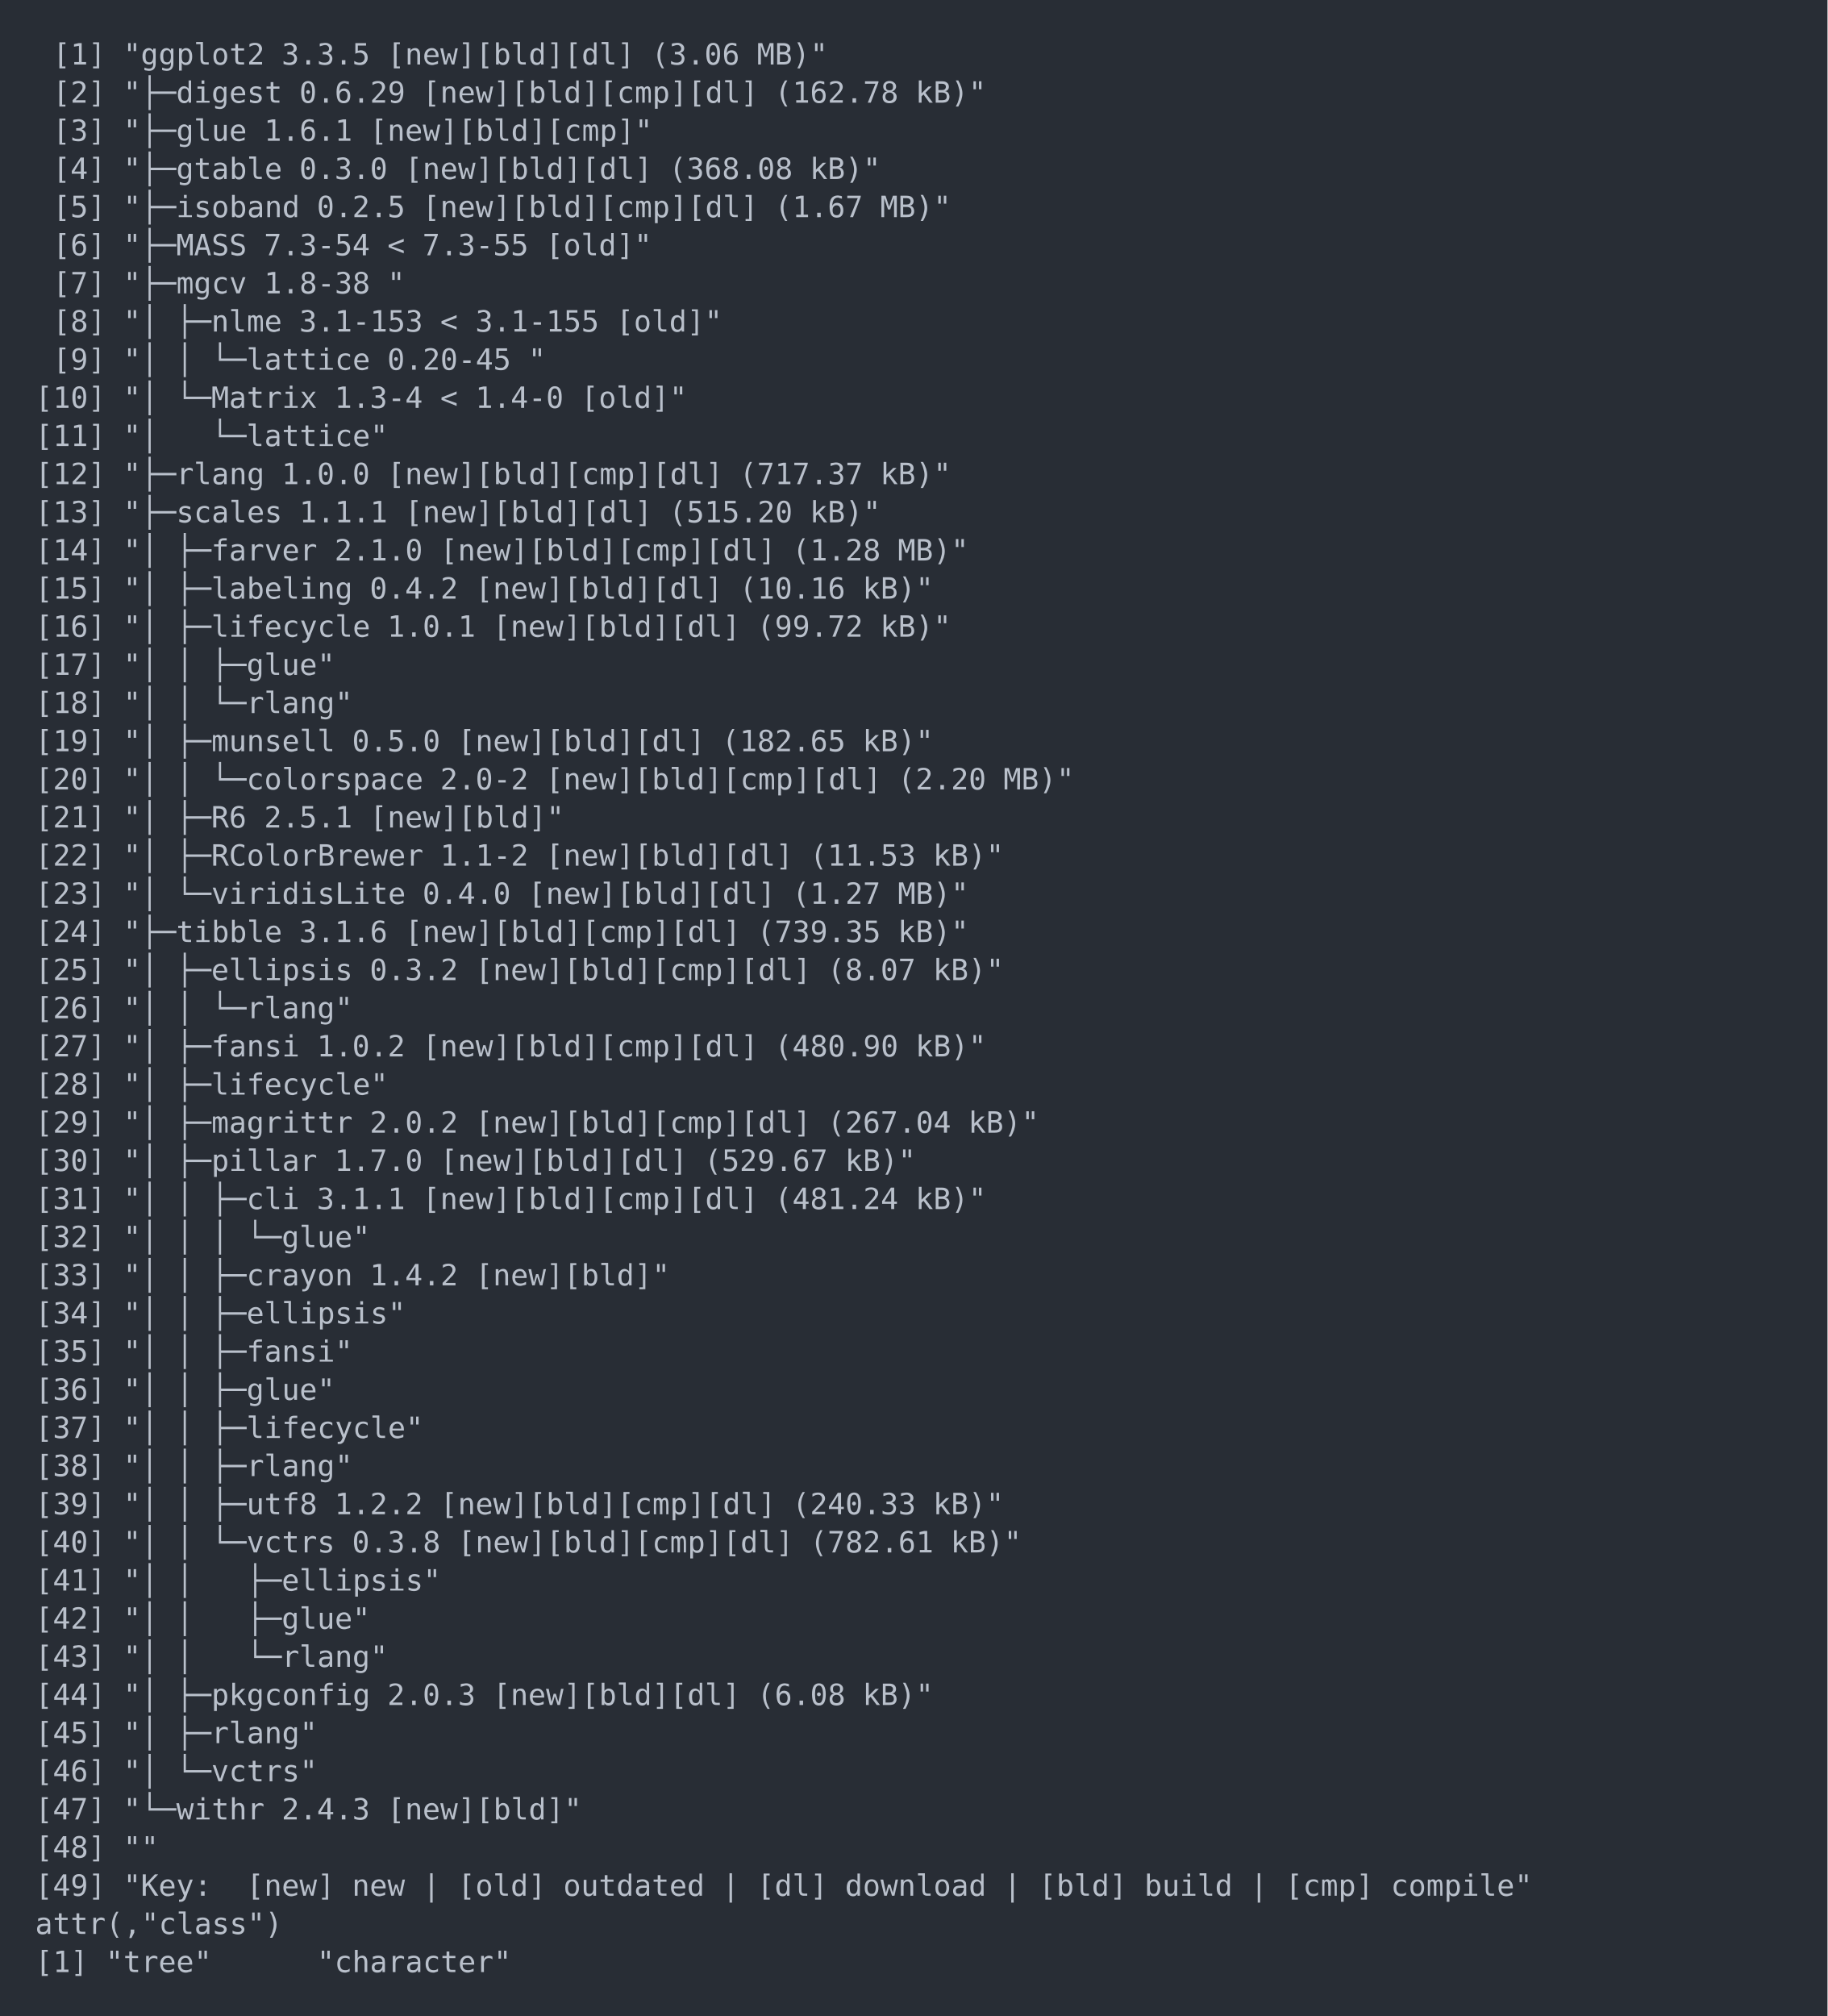
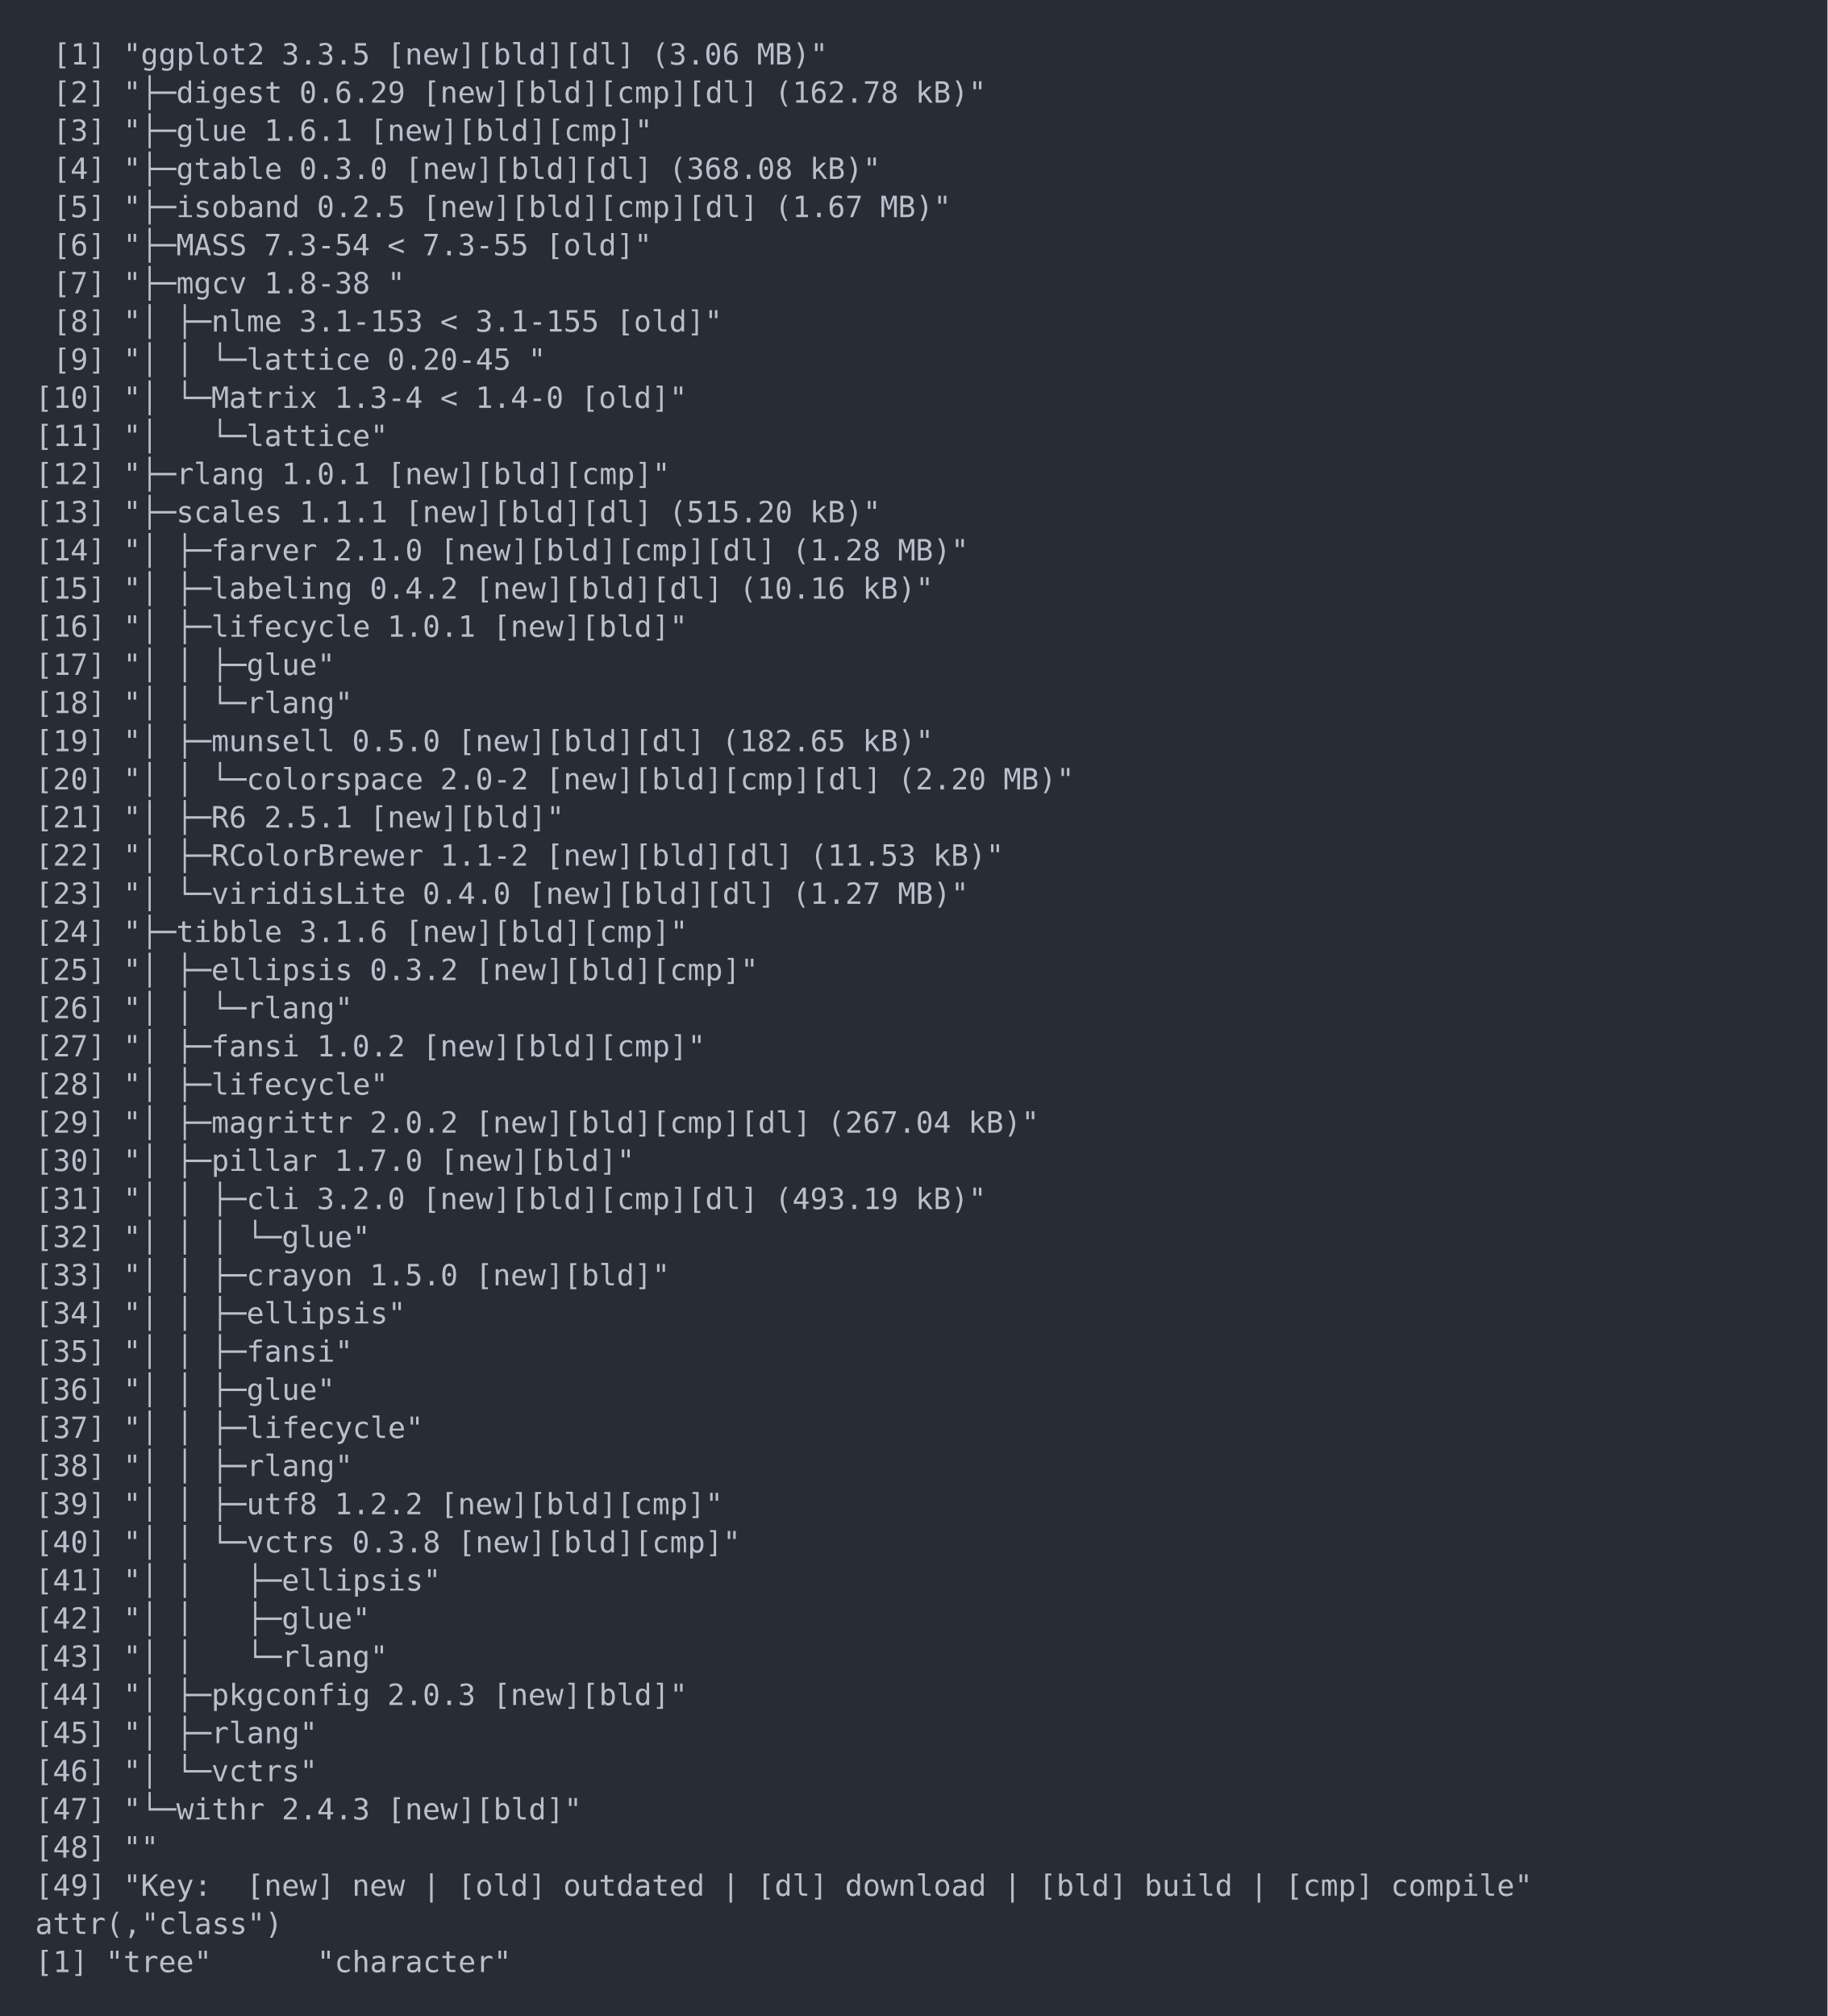
<svg xmlns="http://www.w3.org/2000/svg" xmlns:xlink="http://www.w3.org/1999/xlink" width="1040" height="1147.21">
  <rect width="1040" height="1147.21" rx="0" ry="0" class="a" />
  <svg height="1107.21" viewBox="0 0 100 110.721" width="1000" x="20" y="20">
    <style>.a{fill:rgb(40,45,53)}.b{font-family:'Fira Code',Monaco,Consolas,Menlo,'Bitstream Vera Sans Mono','Powerline Symbols',monospace}.c{fill:transparent}.d{fill:rgb(185,192,203);white-space:pre}</style>
    <g font-family="'Fira Code',Monaco,Consolas,Menlo,'Bitstream Vera Sans Mono','Powerline Symbols',monospace" font-size="1.67" class="b">
      <defs>
        <symbol id="a">
          <rect height="52" width="100" x="0" y="0" class="c" />
        </symbol>
      </defs>
      <rect height="110.721" width="100" class="a" />
      <svg x="0" y="0" width="100">
        <svg x="0">
          <use xlink:href="#a" />
          <text x="1.002" y="1.67" class="d">[1]</text>
          <text x="5.01" y="1.67" class="d">"ggplot2</text>
          <text x="14.028" y="1.67" class="d">3.3.5</text>
          <text x="20.04" y="1.67" class="d">[new][bld][dl]</text>
          <text x="35.07" y="1.67" class="d">(3.06</text>
          <text x="41.082" y="1.67" class="d">MB)"</text>
          <text x="1.002" y="3.841" class="d">[2]</text>
          <text x="5.01" y="3.841" class="d">"├─digest</text>
          <text x="15.03" y="3.841" class="d">0.6.29</text>
          <text x="22.044" y="3.841" class="d">[new][bld][cmp][dl]</text>
          <text x="42.084" y="3.841" class="d">(162.78</text>
          <text x="50.1" y="3.841" class="d">kB)"</text>
          <text x="1.002" y="6.012" class="d">[3]</text>
          <text x="5.01" y="6.012" class="d">"├─glue</text>
          <text x="13.026" y="6.012" class="d">1.6.1</text>
          <text x="19.038" y="6.012" class="d">[new][bld][cmp]"</text>
          <text x="1.002" y="8.183" class="d">[4]</text>
          <text x="5.01" y="8.183" class="d">"├─gtable</text>
          <text x="15.03" y="8.183" class="d">0.3.0</text>
          <text x="21.042" y="8.183" class="d">[new][bld][dl]</text>
          <text x="36.072" y="8.183" class="d">(368.08</text>
          <text x="44.088" y="8.183" class="d">kB)"</text>
          <text x="1.002" y="10.354" class="d">[5]</text>
          <text x="5.01" y="10.354" class="d">"├─isoband</text>
          <text x="16.032" y="10.354" class="d">0.2.5</text>
          <text x="22.044" y="10.354" class="d">[new][bld][cmp][dl]</text>
          <text x="42.084" y="10.354" class="d">(1.67</text>
          <text x="48.096" y="10.354" class="d">MB)"</text>
          <text x="1.002" y="12.525" class="d">[6]</text>
          <text x="5.01" y="12.525" class="d">"├─MASS</text>
          <text x="13.026" y="12.525" class="d">7.3-54</text>
          <text x="20.04" y="12.525" class="d">&lt;</text>
          <text x="22.044" y="12.525" class="d">7.3-55</text>
          <text x="29.058" y="12.525" class="d">[old]"</text>
          <text x="1.002" y="14.696" class="d">[7]</text>
          <text x="5.01" y="14.696" class="d">"├─mgcv</text>
          <text x="13.026" y="14.696" class="d">1.8-38</text>
          <text x="20.04" y="14.696" class="d">"</text>
          <text x="1.002" y="16.867" class="d">[8]</text>
          <text x="5.01" y="16.867" class="d">"│</text>
          <text x="8.016" y="16.867" class="d">├─nlme</text>
          <text x="15.03" y="16.867" class="d">3.1-153</text>
          <text x="23.046" y="16.867" class="d">&lt;</text>
          <text x="25.05" y="16.867" class="d">3.1-155</text>
          <text x="33.066" y="16.867" class="d">[old]"</text>
          <text x="1.002" y="19.038" class="d">[9]</text>
          <text x="5.01" y="19.038" class="d">"│</text>
          <text x="8.016" y="19.038" class="d">│</text>
          <text x="10.02" y="19.038" class="d">└─lattice</text>
          <text x="20.04" y="19.038" class="d">0.20-45</text>
          <text x="28.056" y="19.038" class="d">"</text>
          <text x="0" y="21.209" class="d">[10]</text>
          <text x="5.01" y="21.209" class="d">"│</text>
          <text x="8.016" y="21.209" class="d">└─Matrix</text>
          <text x="17.034" y="21.209" class="d">1.3-4</text>
          <text x="23.046" y="21.209" class="d">&lt;</text>
          <text x="25.05" y="21.209" class="d">1.4-0</text>
          <text x="31.062" y="21.209" class="d">[old]"</text>
          <text x="0" y="23.38" class="d">[11]</text>
          <text x="5.01" y="23.38" class="d">"│</text>
          <text x="10.02" y="23.38" class="d">└─lattice"</text>
          <text x="0" y="25.551" class="d">[12]</text>
          <text x="5.01" y="25.551" class="d">"├─rlang</text>
-           <text x="14.028" y="25.551" class="d">1.0.0</text>
-           <text x="20.04" y="25.551" class="d">[new][bld][cmp][dl]</text>
-           <text x="40.08" y="25.551" class="d">(717.37</text>
-           <text x="48.096" y="25.551" class="d">kB)"</text>
+           <text x="14.028" y="25.551" class="d">1.0.1</text>
+           <text x="20.04" y="25.551" class="d">[new][bld][cmp]"</text>
          <text x="0" y="27.722" class="d">[13]</text>
          <text x="5.01" y="27.722" class="d">"├─scales</text>
          <text x="15.03" y="27.722" class="d">1.1.1</text>
          <text x="21.042" y="27.722" class="d">[new][bld][dl]</text>
          <text x="36.072" y="27.722" class="d">(515.20</text>
          <text x="44.088" y="27.722" class="d">kB)"</text>
          <text x="0" y="29.893" class="d">[14]</text>
          <text x="5.01" y="29.893" class="d">"│</text>
          <text x="8.016" y="29.893" class="d">├─farver</text>
          <text x="17.034" y="29.893" class="d">2.1.0</text>
          <text x="23.046" y="29.893" class="d">[new][bld][cmp][dl]</text>
          <text x="43.086" y="29.893" class="d">(1.28</text>
          <text x="49.098" y="29.893" class="d">MB)"</text>
          <text x="0" y="32.064" class="d">[15]</text>
          <text x="5.01" y="32.064" class="d">"│</text>
          <text x="8.016" y="32.064" class="d">├─labeling</text>
          <text x="19.038" y="32.064" class="d">0.4.2</text>
          <text x="25.05" y="32.064" class="d">[new][bld][dl]</text>
          <text x="40.08" y="32.064" class="d">(10.16</text>
          <text x="47.094" y="32.064" class="d">kB)"</text>
          <text x="0" y="34.235" class="d">[16]</text>
          <text x="5.01" y="34.235" class="d">"│</text>
          <text x="8.016" y="34.235" class="d">├─lifecycle</text>
          <text x="20.04" y="34.235" class="d">1.0.1</text>
-           <text x="26.052" y="34.235" class="d">[new][bld][dl]</text>
-           <text x="41.082" y="34.235" class="d">(99.72</text>
-           <text x="48.096" y="34.235" class="d">kB)"</text>
+           <text x="26.052" y="34.235" class="d">[new][bld]"</text>
          <text x="0" y="36.406" class="d">[17]</text>
          <text x="5.01" y="36.406" class="d">"│</text>
          <text x="8.016" y="36.406" class="d">│</text>
          <text x="10.02" y="36.406" class="d">├─glue"</text>
          <text x="0" y="38.577" class="d">[18]</text>
          <text x="5.01" y="38.577" class="d">"│</text>
          <text x="8.016" y="38.577" class="d">│</text>
          <text x="10.02" y="38.577" class="d">└─rlang"</text>
          <text x="0" y="40.748" class="d">[19]</text>
          <text x="5.01" y="40.748" class="d">"│</text>
          <text x="8.016" y="40.748" class="d">├─munsell</text>
          <text x="18.036" y="40.748" class="d">0.5.0</text>
          <text x="24.048" y="40.748" class="d">[new][bld][dl]</text>
          <text x="39.078" y="40.748" class="d">(182.65</text>
          <text x="47.094" y="40.748" class="d">kB)"</text>
          <text x="0" y="42.919" class="d">[20]</text>
          <text x="5.01" y="42.919" class="d">"│</text>
          <text x="8.016" y="42.919" class="d">│</text>
          <text x="10.02" y="42.919" class="d">└─colorspace</text>
          <text x="23.046" y="42.919" class="d">2.0-2</text>
          <text x="29.058" y="42.919" class="d">[new][bld][cmp][dl]</text>
          <text x="49.098" y="42.919" class="d">(2.20</text>
          <text x="55.11" y="42.919" class="d">MB)"</text>
          <text x="0" y="45.09" class="d">[21]</text>
          <text x="5.01" y="45.09" class="d">"│</text>
          <text x="8.016" y="45.09" class="d">├─R6</text>
          <text x="13.026" y="45.09" class="d">2.5.1</text>
          <text x="19.038" y="45.09" class="d">[new][bld]"</text>
          <text x="0" y="47.261" class="d">[22]</text>
          <text x="5.01" y="47.261" class="d">"│</text>
          <text x="8.016" y="47.261" class="d">├─RColorBrewer</text>
          <text x="23.046" y="47.261" class="d">1.1-2</text>
          <text x="29.058" y="47.261" class="d">[new][bld][dl]</text>
          <text x="44.088" y="47.261" class="d">(11.53</text>
          <text x="51.102" y="47.261" class="d">kB)"</text>
          <text x="0" y="49.432" class="d">[23]</text>
          <text x="5.01" y="49.432" class="d">"│</text>
          <text x="8.016" y="49.432" class="d">└─viridisLite</text>
          <text x="22.044" y="49.432" class="d">0.4.0</text>
          <text x="28.056" y="49.432" class="d">[new][bld][dl]</text>
          <text x="43.086" y="49.432" class="d">(1.27</text>
          <text x="49.098" y="49.432" class="d">MB)"</text>
          <text x="0" y="51.603" class="d">[24]</text>
          <text x="5.01" y="51.603" class="d">"├─tibble</text>
          <text x="15.03" y="51.603" class="d">3.1.6</text>
-           <text x="21.042" y="51.603" class="d">[new][bld][cmp][dl]</text>
-           <text x="41.082" y="51.603" class="d">(739.35</text>
-           <text x="49.098" y="51.603" class="d">kB)"</text>
+           <text x="21.042" y="51.603" class="d">[new][bld][cmp]"</text>
          <text x="0" y="53.774" class="d">[25]</text>
          <text x="5.01" y="53.774" class="d">"│</text>
          <text x="8.016" y="53.774" class="d">├─ellipsis</text>
          <text x="19.038" y="53.774" class="d">0.3.2</text>
-           <text x="25.05" y="53.774" class="d">[new][bld][cmp][dl]</text>
-           <text x="45.09" y="53.774" class="d">(8.07</text>
-           <text x="51.102" y="53.774" class="d">kB)"</text>
+           <text x="25.05" y="53.774" class="d">[new][bld][cmp]"</text>
          <text x="0" y="55.945" class="d">[26]</text>
          <text x="5.01" y="55.945" class="d">"│</text>
          <text x="8.016" y="55.945" class="d">│</text>
          <text x="10.02" y="55.945" class="d">└─rlang"</text>
          <text x="0" y="58.116" class="d">[27]</text>
          <text x="5.01" y="58.116" class="d">"│</text>
          <text x="8.016" y="58.116" class="d">├─fansi</text>
          <text x="16.032" y="58.116" class="d">1.0.2</text>
-           <text x="22.044" y="58.116" class="d">[new][bld][cmp][dl]</text>
-           <text x="42.084" y="58.116" class="d">(480.90</text>
-           <text x="50.1" y="58.116" class="d">kB)"</text>
+           <text x="22.044" y="58.116" class="d">[new][bld][cmp]"</text>
          <text x="0" y="60.287" class="d">[28]</text>
          <text x="5.01" y="60.287" class="d">"│</text>
          <text x="8.016" y="60.287" class="d">├─lifecycle"</text>
          <text x="0" y="62.458" class="d">[29]</text>
          <text x="5.01" y="62.458" class="d">"│</text>
          <text x="8.016" y="62.458" class="d">├─magrittr</text>
          <text x="19.038" y="62.458" class="d">2.0.2</text>
          <text x="25.05" y="62.458" class="d">[new][bld][cmp][dl]</text>
          <text x="45.09" y="62.458" class="d">(267.04</text>
          <text x="53.106" y="62.458" class="d">kB)"</text>
          <text x="0" y="64.629" class="d">[30]</text>
          <text x="5.01" y="64.629" class="d">"│</text>
          <text x="8.016" y="64.629" class="d">├─pillar</text>
          <text x="17.034" y="64.629" class="d">1.7.0</text>
-           <text x="23.046" y="64.629" class="d">[new][bld][dl]</text>
-           <text x="38.076" y="64.629" class="d">(529.67</text>
-           <text x="46.092" y="64.629" class="d">kB)"</text>
+           <text x="23.046" y="64.629" class="d">[new][bld]"</text>
          <text x="0" y="66.8" class="d">[31]</text>
          <text x="5.01" y="66.8" class="d">"│</text>
          <text x="8.016" y="66.8" class="d">│</text>
          <text x="10.02" y="66.8" class="d">├─cli</text>
-           <text x="16.032" y="66.8" class="d">3.1.1</text>
+           <text x="16.032" y="66.8" class="d">3.2.0</text>
          <text x="22.044" y="66.8" class="d">[new][bld][cmp][dl]</text>
-           <text x="42.084" y="66.8" class="d">(481.24</text>
+           <text x="42.084" y="66.8" class="d">(493.19</text>
          <text x="50.1" y="66.8" class="d">kB)"</text>
          <text x="0" y="68.971" class="d">[32]</text>
          <text x="5.01" y="68.971" class="d">"│</text>
          <text x="8.016" y="68.971" class="d">│</text>
          <text x="10.02" y="68.971" class="d">│</text>
          <text x="12.024" y="68.971" class="d">└─glue"</text>
          <text x="0" y="71.142" class="d">[33]</text>
          <text x="5.01" y="71.142" class="d">"│</text>
          <text x="8.016" y="71.142" class="d">│</text>
          <text x="10.02" y="71.142" class="d">├─crayon</text>
-           <text x="19.038" y="71.142" class="d">1.4.2</text>
+           <text x="19.038" y="71.142" class="d">1.5.0</text>
          <text x="25.05" y="71.142" class="d">[new][bld]"</text>
          <text x="0" y="73.313" class="d">[34]</text>
          <text x="5.01" y="73.313" class="d">"│</text>
          <text x="8.016" y="73.313" class="d">│</text>
          <text x="10.02" y="73.313" class="d">├─ellipsis"</text>
          <text x="0" y="75.484" class="d">[35]</text>
          <text x="5.01" y="75.484" class="d">"│</text>
          <text x="8.016" y="75.484" class="d">│</text>
          <text x="10.02" y="75.484" class="d">├─fansi"</text>
          <text x="0" y="77.655" class="d">[36]</text>
          <text x="5.01" y="77.655" class="d">"│</text>
          <text x="8.016" y="77.655" class="d">│</text>
          <text x="10.02" y="77.655" class="d">├─glue"</text>
          <text x="0" y="79.826" class="d">[37]</text>
          <text x="5.01" y="79.826" class="d">"│</text>
          <text x="8.016" y="79.826" class="d">│</text>
          <text x="10.02" y="79.826" class="d">├─lifecycle"</text>
          <text x="0" y="81.997" class="d">[38]</text>
          <text x="5.01" y="81.997" class="d">"│</text>
          <text x="8.016" y="81.997" class="d">│</text>
          <text x="10.02" y="81.997" class="d">├─rlang"</text>
          <text x="0" y="84.168" class="d">[39]</text>
          <text x="5.01" y="84.168" class="d">"│</text>
          <text x="8.016" y="84.168" class="d">│</text>
          <text x="10.02" y="84.168" class="d">├─utf8</text>
          <text x="17.034" y="84.168" class="d">1.2.2</text>
-           <text x="23.046" y="84.168" class="d">[new][bld][cmp][dl]</text>
-           <text x="43.086" y="84.168" class="d">(240.33</text>
-           <text x="51.102" y="84.168" class="d">kB)"</text>
+           <text x="23.046" y="84.168" class="d">[new][bld][cmp]"</text>
          <text x="0" y="86.339" class="d">[40]</text>
          <text x="5.01" y="86.339" class="d">"│</text>
          <text x="8.016" y="86.339" class="d">│</text>
          <text x="10.02" y="86.339" class="d">└─vctrs</text>
          <text x="18.036" y="86.339" class="d">0.3.8</text>
-           <text x="24.048" y="86.339" class="d">[new][bld][cmp][dl]</text>
-           <text x="44.088" y="86.339" class="d">(782.61</text>
-           <text x="52.104" y="86.339" class="d">kB)"</text>
+           <text x="24.048" y="86.339" class="d">[new][bld][cmp]"</text>
          <text x="0" y="88.51" class="d">[41]</text>
          <text x="5.01" y="88.51" class="d">"│</text>
          <text x="8.016" y="88.51" class="d">│</text>
          <text x="12.024" y="88.51" class="d">├─ellipsis"</text>
          <text x="0" y="90.681" class="d">[42]</text>
          <text x="5.01" y="90.681" class="d">"│</text>
          <text x="8.016" y="90.681" class="d">│</text>
          <text x="12.024" y="90.681" class="d">├─glue"</text>
          <text x="0" y="92.852" class="d">[43]</text>
          <text x="5.01" y="92.852" class="d">"│</text>
          <text x="8.016" y="92.852" class="d">│</text>
          <text x="12.024" y="92.852" class="d">└─rlang"</text>
          <text x="0" y="95.023" class="d">[44]</text>
          <text x="5.01" y="95.023" class="d">"│</text>
          <text x="8.016" y="95.023" class="d">├─pkgconfig</text>
          <text x="20.04" y="95.023" class="d">2.0.3</text>
-           <text x="26.052" y="95.023" class="d">[new][bld][dl]</text>
-           <text x="41.082" y="95.023" class="d">(6.08</text>
-           <text x="47.094" y="95.023" class="d">kB)"</text>
+           <text x="26.052" y="95.023" class="d">[new][bld]"</text>
          <text x="0" y="97.194" class="d">[45]</text>
          <text x="5.01" y="97.194" class="d">"│</text>
          <text x="8.016" y="97.194" class="d">├─rlang"</text>
          <text x="0" y="99.365" class="d">[46]</text>
          <text x="5.01" y="99.365" class="d">"│</text>
          <text x="8.016" y="99.365" class="d">└─vctrs"</text>
          <text x="0" y="101.536" class="d">[47]</text>
          <text x="5.01" y="101.536" class="d">"└─withr</text>
          <text x="14.028" y="101.536" class="d">2.4.3</text>
          <text x="20.04" y="101.536" class="d">[new][bld]"</text>
          <text x="0" y="103.707" class="d">[48]</text>
          <text x="5.01" y="103.707" class="d">""</text>
          <text x="0" y="105.878" class="d">[49]</text>
          <text x="5.01" y="105.878" class="d">"Key:</text>
          <text x="12.024" y="105.878" class="d">[new]</text>
          <text x="18.036" y="105.878" class="d">new</text>
          <text x="22.044" y="105.878" class="d">|</text>
          <text x="24.048" y="105.878" class="d">[old]</text>
          <text x="30.06" y="105.878" class="d">outdated</text>
          <text x="39.078" y="105.878" class="d">|</text>
          <text x="41.082" y="105.878" class="d">[dl]</text>
          <text x="46.092" y="105.878" class="d">download</text>
          <text x="55.11" y="105.878" class="d">|</text>
          <text x="57.114" y="105.878" class="d">[bld]</text>
          <text x="63.126" y="105.878" class="d">build</text>
          <text x="69.138" y="105.878" class="d">|</text>
          <text x="71.142" y="105.878" class="d">[cmp]</text>
          <text x="77.154" y="105.878" class="d">compile"</text>
          <text x="0" y="108.049" class="d">attr(,"class")</text>
          <text x="0" y="110.22" class="d">[1]</text>
          <text x="4.008" y="110.22" class="d">"tree"</text>
          <text x="16.032" y="110.22" class="d">"character"</text>
        </svg>
      </svg>
    </g>
  </svg>
</svg>
